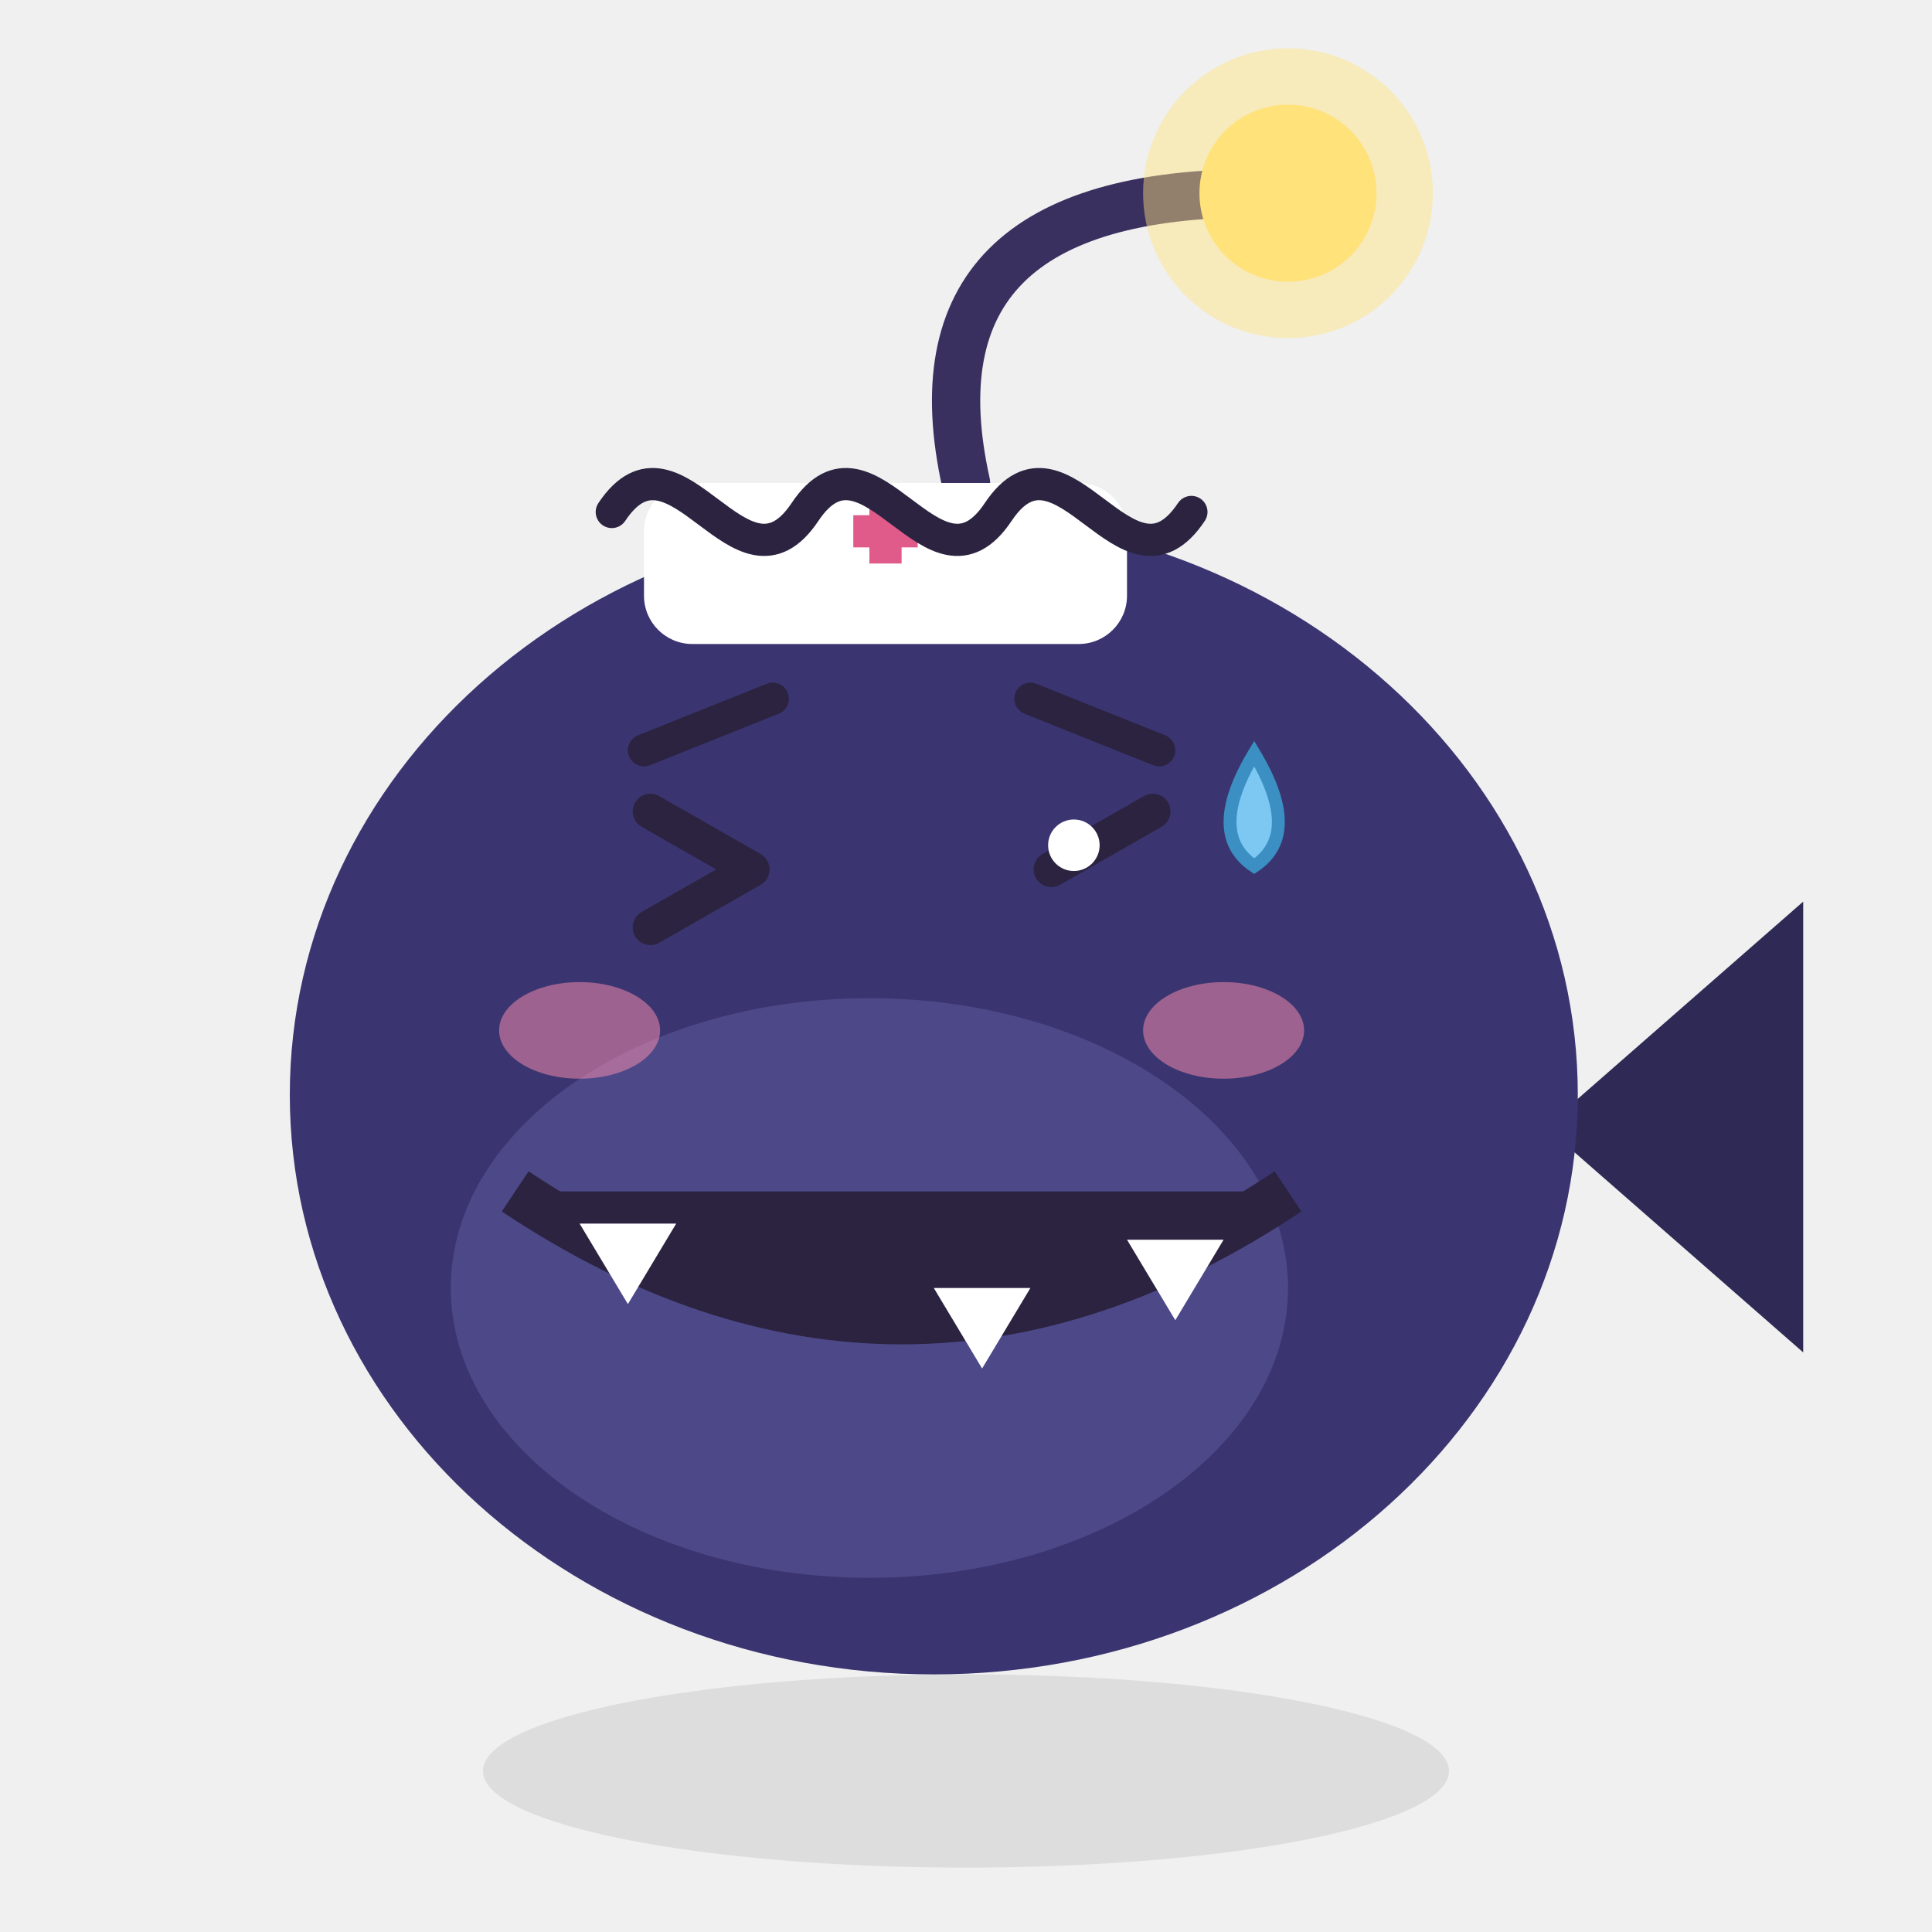
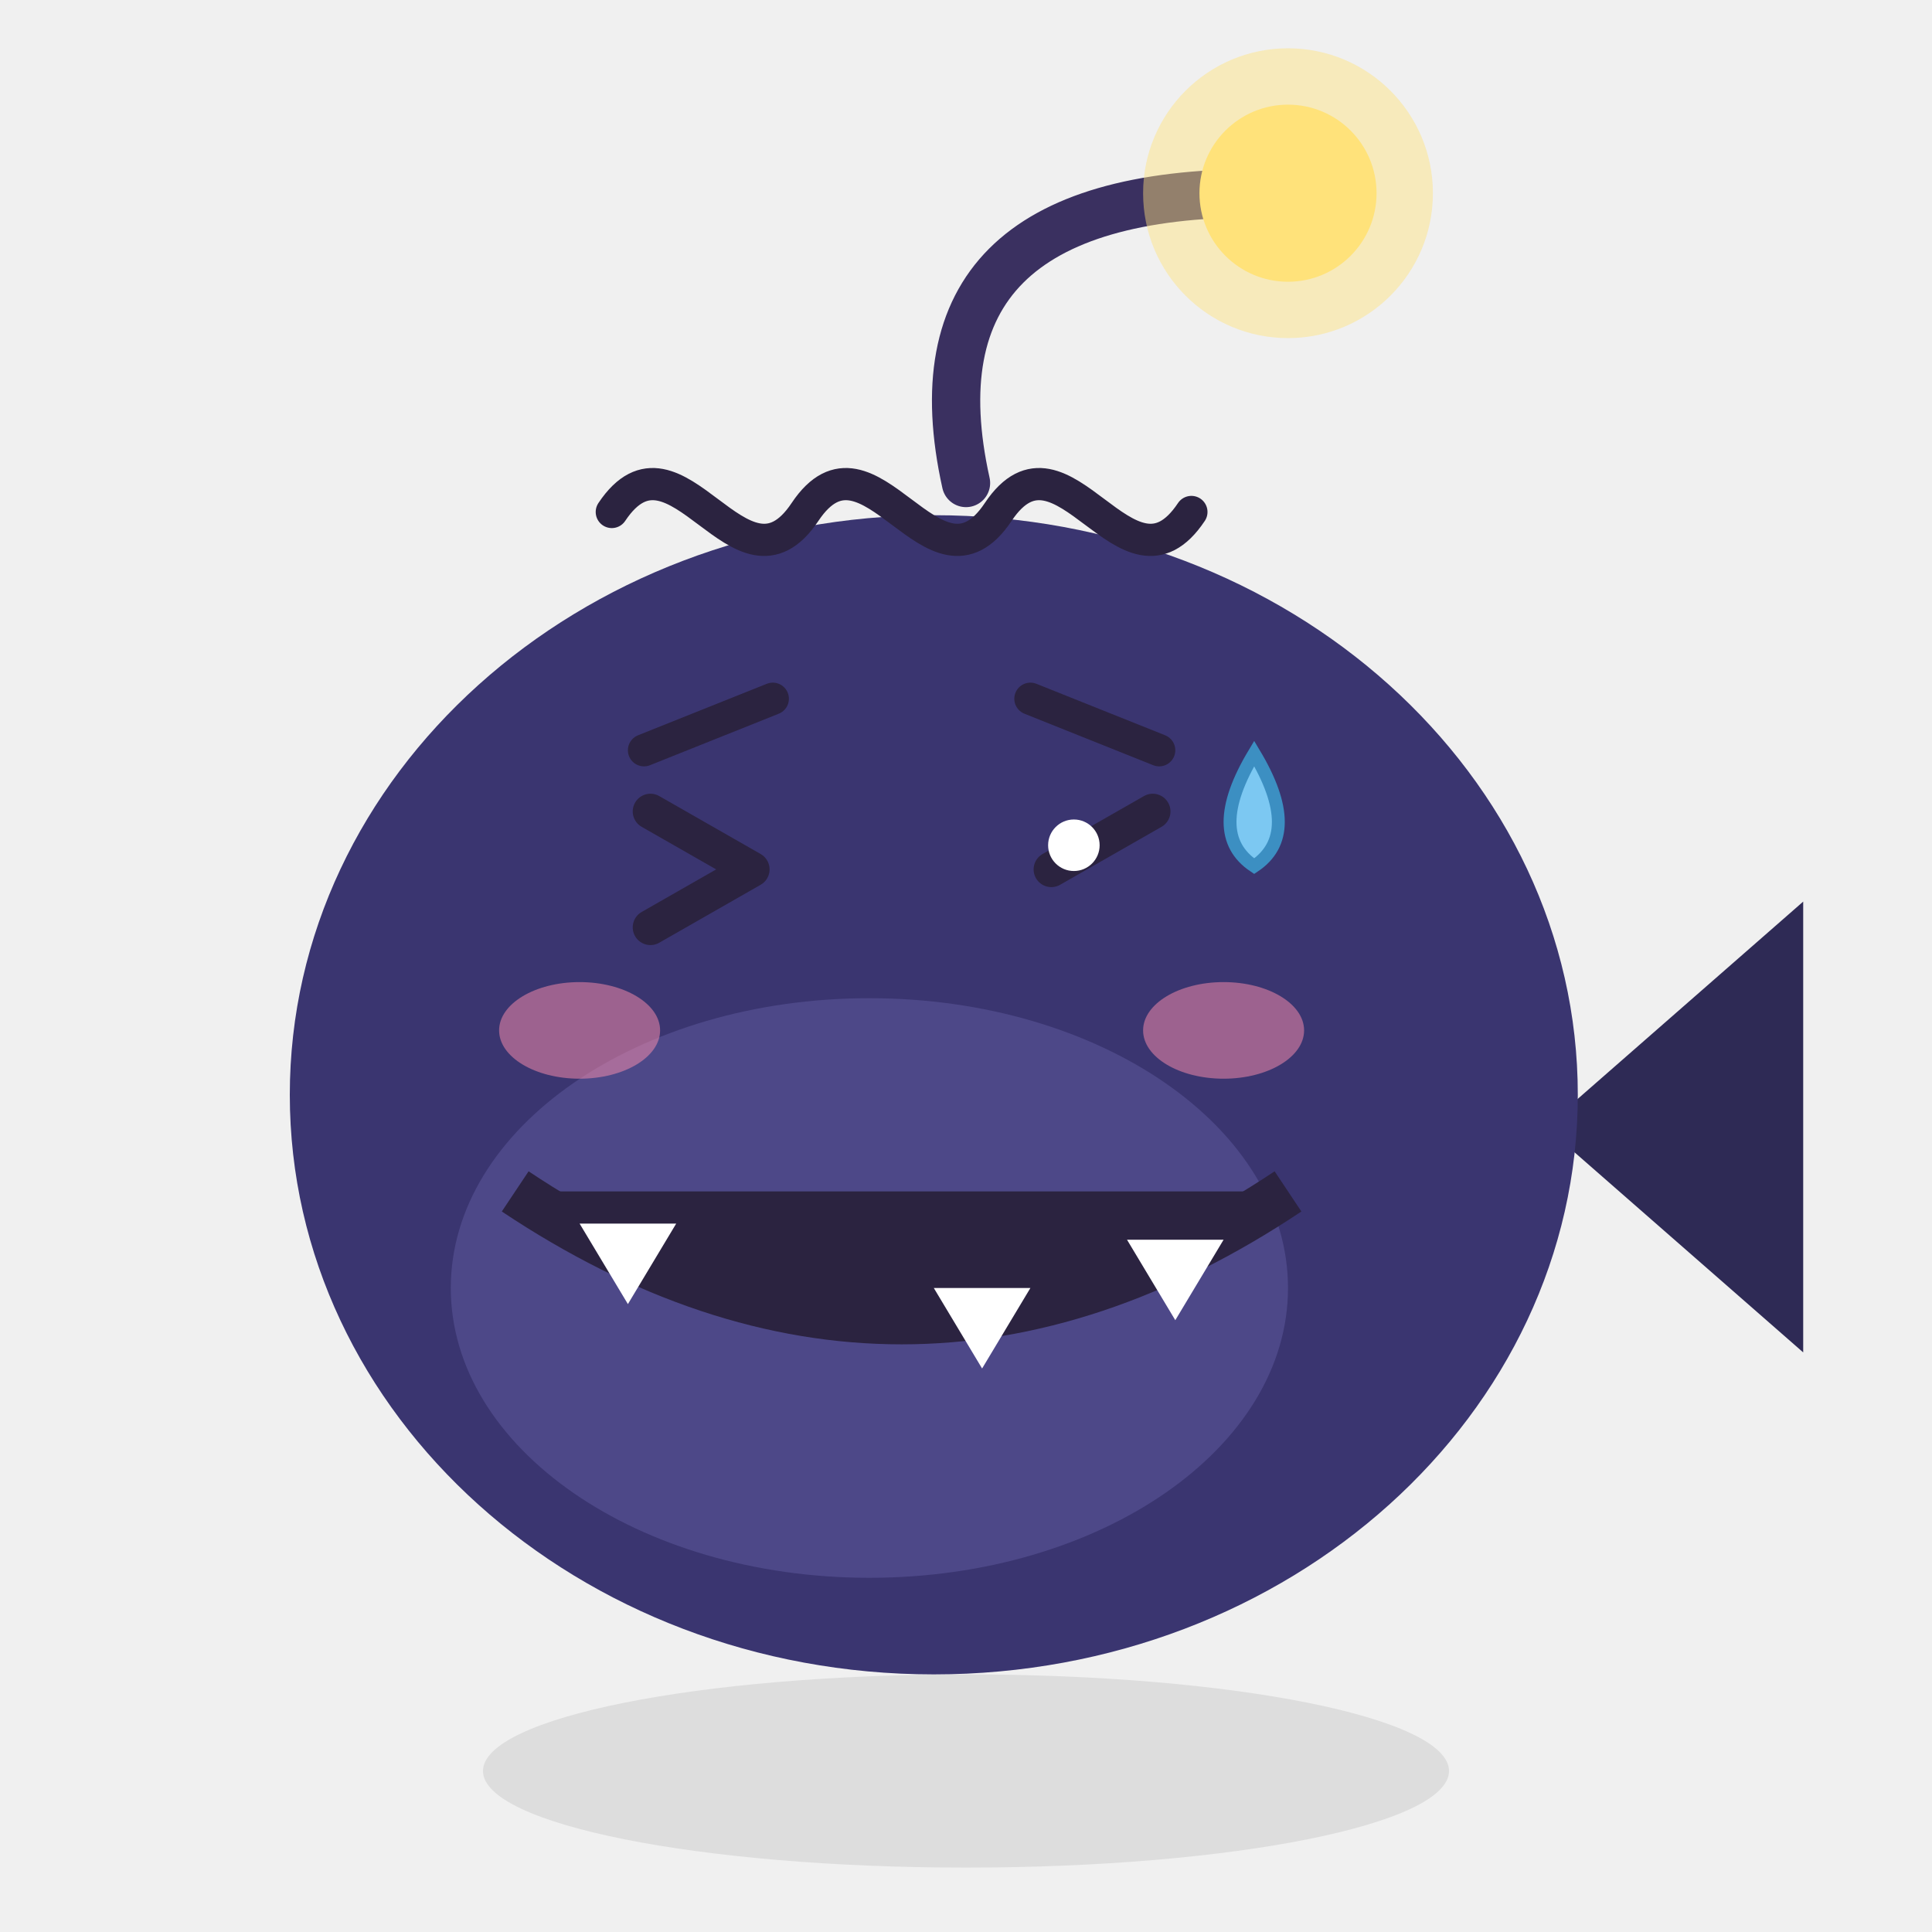
<svg xmlns="http://www.w3.org/2000/svg" viewBox="0 0 120 120">
  <ellipse cx="60" cy="110" rx="30" ry="6" fill="#000" opacity=".08" />
  <path d="M60 30q-4-18 18-18" stroke="#3A3060" stroke-width="3" fill="none" stroke-linecap="round" />
  <circle cx="80" cy="12" r="9" fill="#FFE27A" opacity=".45" />
  <circle cx="80" cy="12" r="5.5" fill="#FFE27A" />
  <path d="M96 70l16-14v28z" fill="#2E2A55" />
  <ellipse cx="58" cy="68" rx="40" ry="36" fill="#3A3570" />
  <ellipse cx="54" cy="80" rx="26" ry="18" fill="#4D4888" />
-   <rect x="40" y="30" width="30" height="10" rx="3" fill="#fff" />
-   <path d="M53 33h4M55 31v4" stroke="#E05A8A" stroke-width="2" />
  <path d="M40.4 50.4l6.3 3.6-6.3 3.6" stroke="#2B2340" stroke-width="2.2" fill="none" stroke-linecap="round" stroke-linejoin="round" />
  <path d="M40 46.6L48 43.4" stroke="#2B2340" stroke-width="2" stroke-linecap="round" />
  <path d="M71.6 50.4l-6.3 3.6--6.3 3.6" stroke="#2B2340" stroke-width="2.2" fill="none" stroke-linecap="round" stroke-linejoin="round" />
  <path d="M72 46.6L64 43.4" stroke="#2B2340" stroke-width="2" stroke-linecap="round" />
  <circle cx="66.7" cy="52.5" r="1.6" fill="#fff" />
  <ellipse cx="36" cy="64" rx="5" ry="3" fill="#FF8FAE" opacity=".5" />
  <ellipse cx="76" cy="64" rx="5" ry="3" fill="#FF8FAE" opacity=".5" />
  <path d="M32 74q24 16 48 0" stroke="#2B2340" stroke-width="3" fill="#2B2340" />
  <path d="M36 76l3 5 3-5M58 80l3 5 3-5M70 77l3 5 3-5" fill="#fff" />
  <path d="M38 31.8c4-6 8 6 12 0s8 6 12 0 8 6 12 0" stroke="#2B2340" stroke-width="2" fill="none" stroke-linecap="round" />
  <path d="M77.9 46.8q-3 5 0 7q3-2 0-7z" fill="#7CC8F2" stroke="#3C8FC2" stroke-width=".8" />
</svg>
